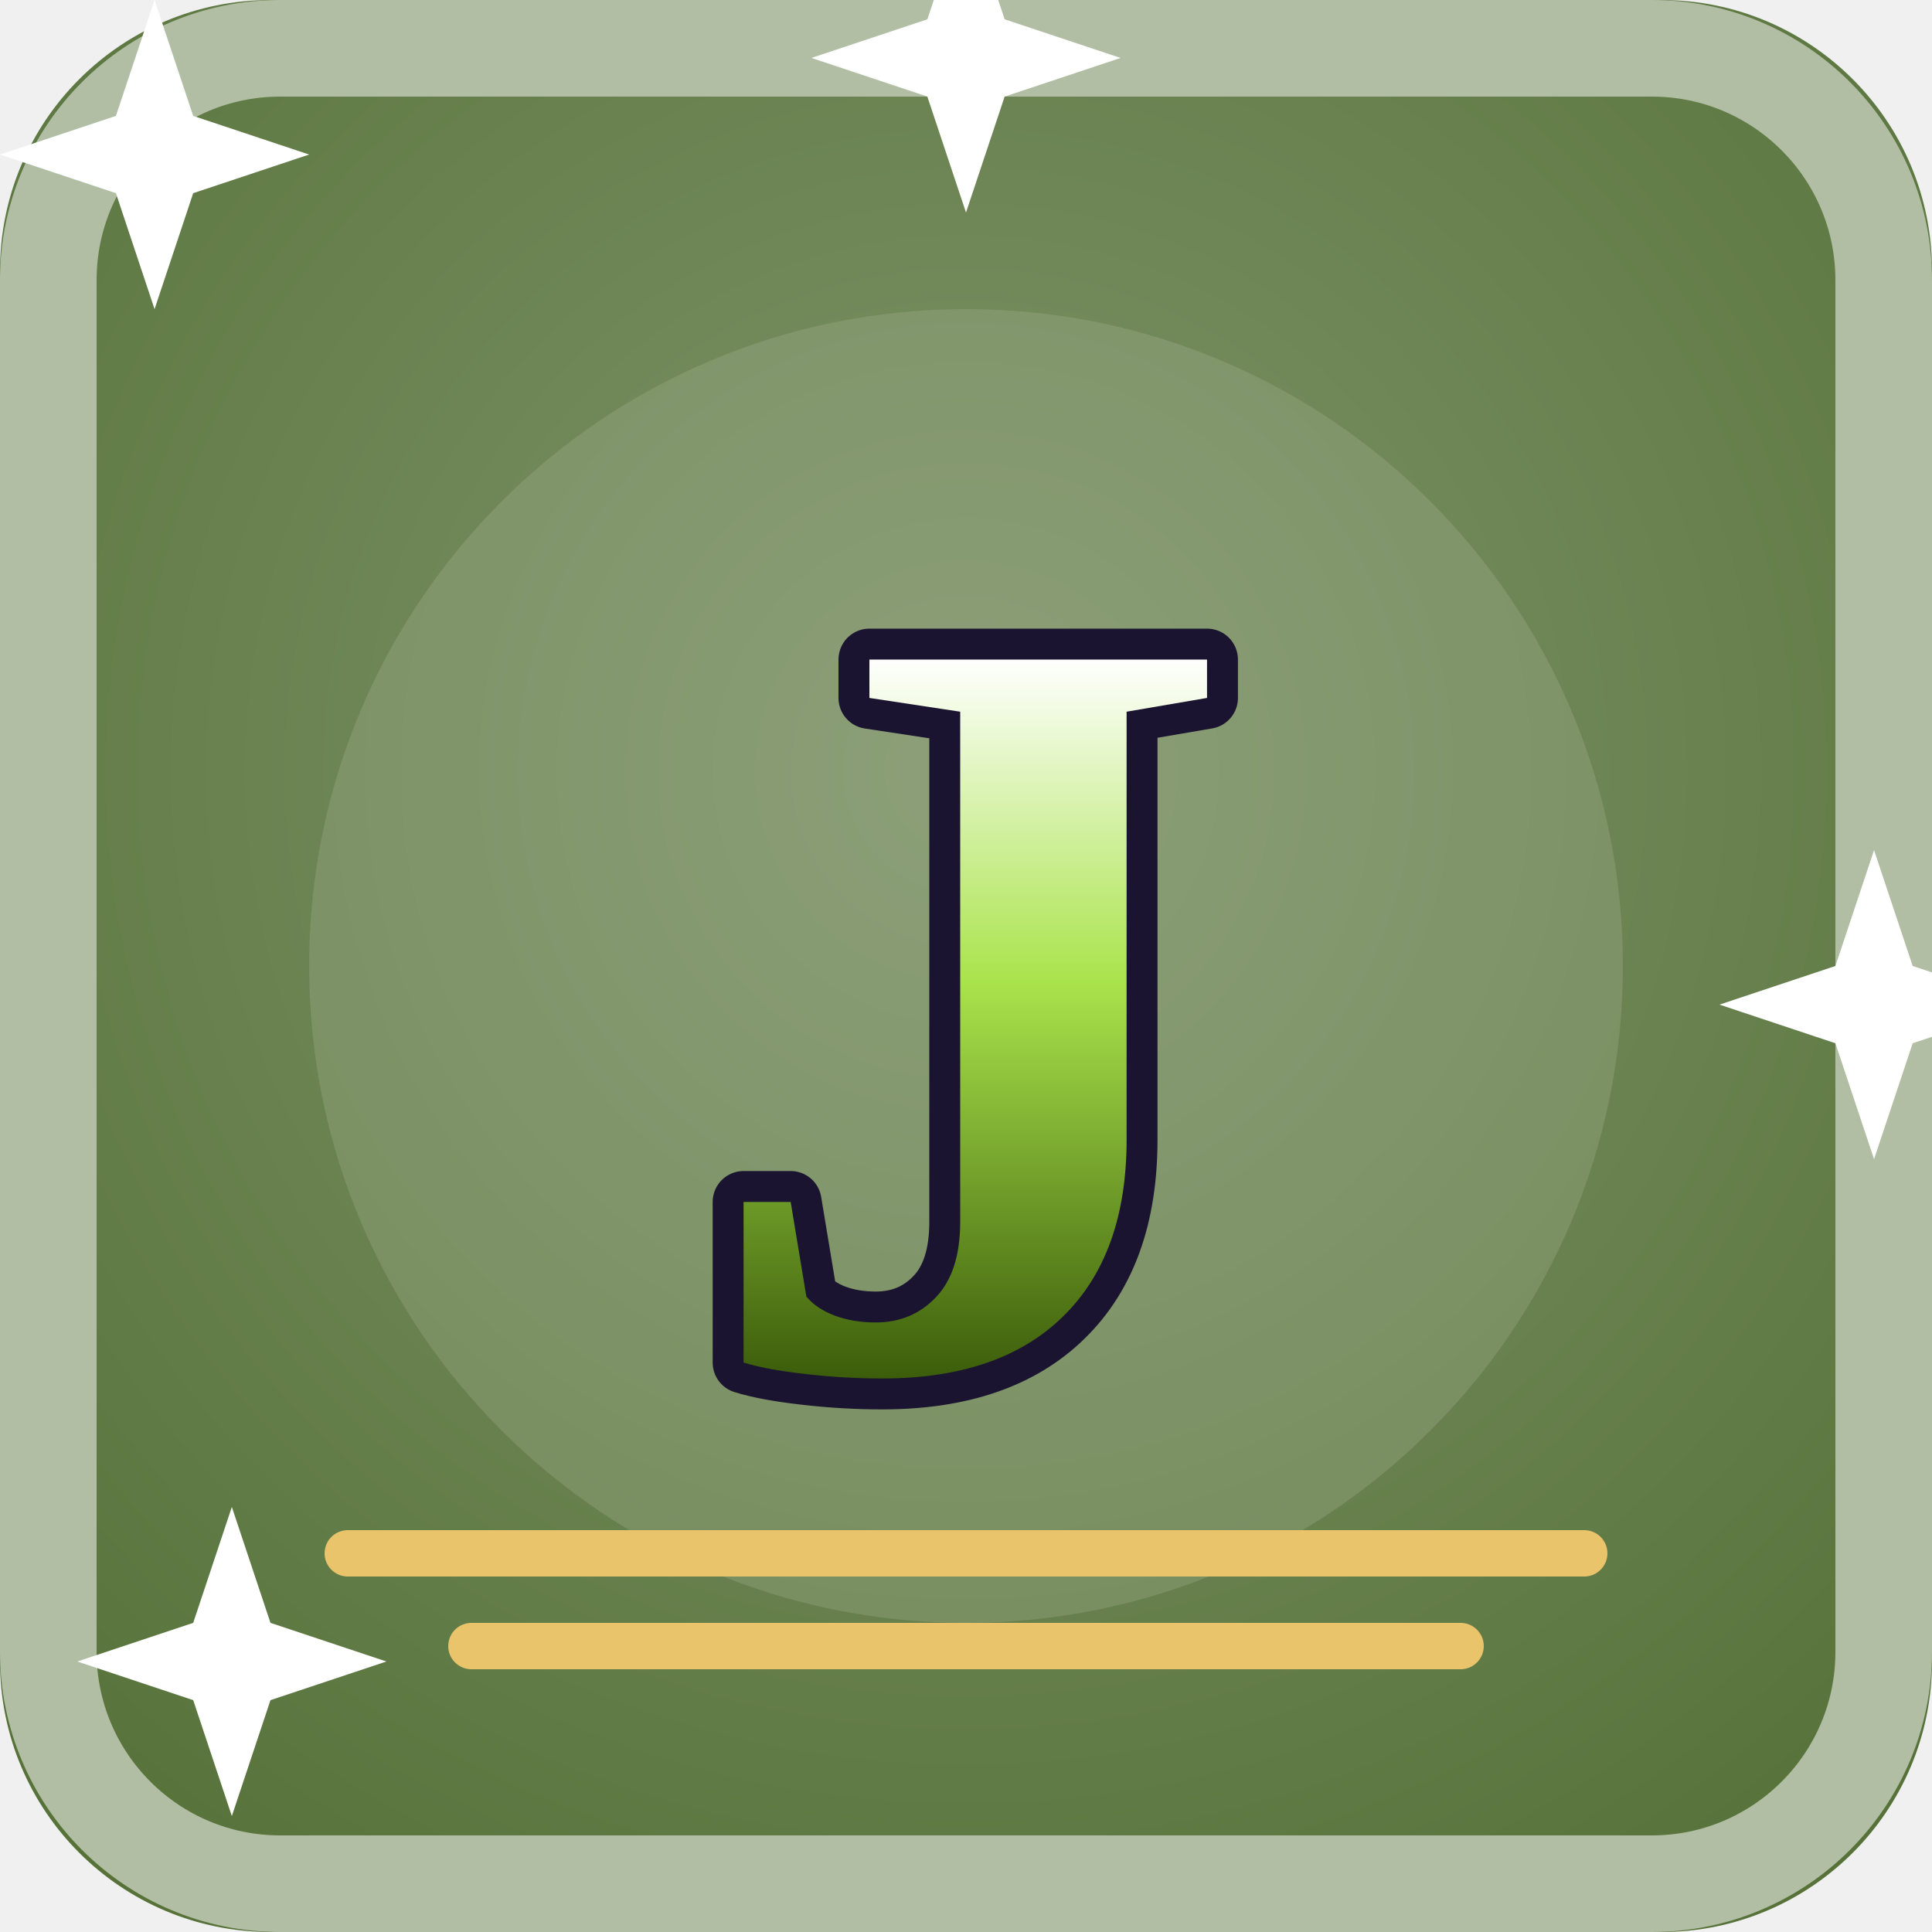
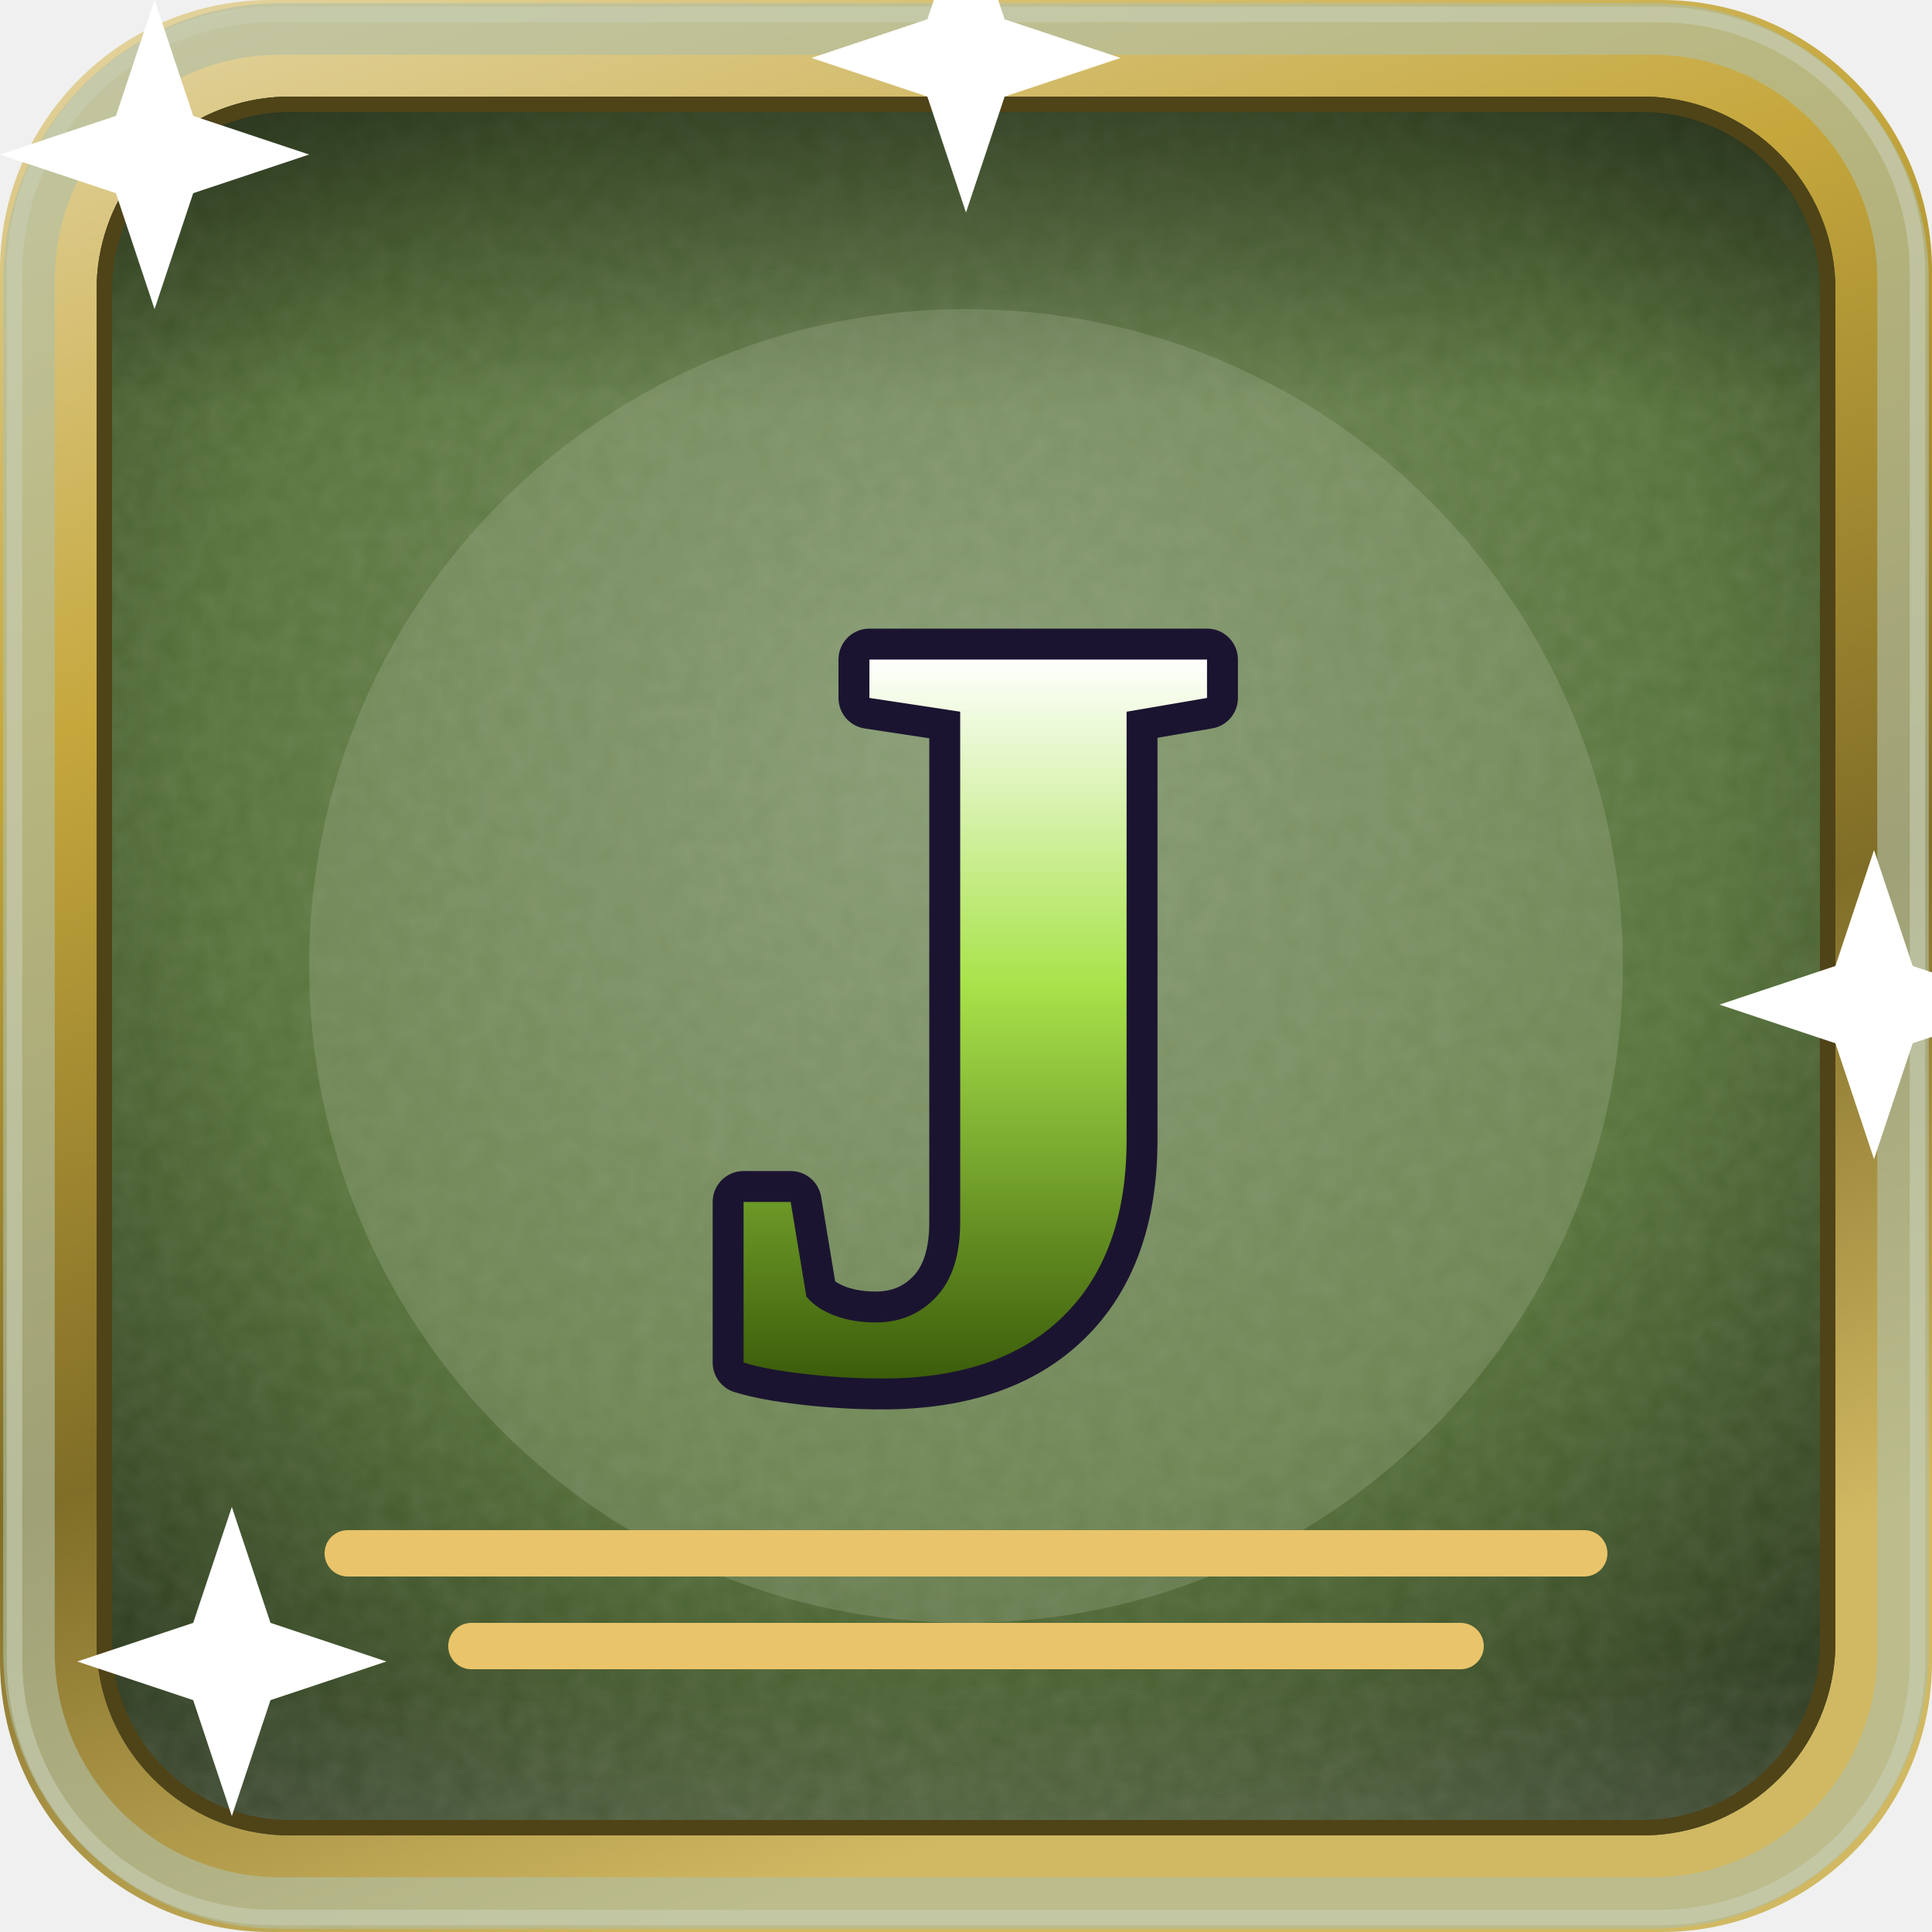
<svg xmlns="http://www.w3.org/2000/svg" width="320" height="320" viewBox="0 0 100 100">
  <defs>
-     <radialGradient id="t" cx="50%" cy="40%" r="70%">
-       <stop offset="0" stop-color="#80956b" />
-       <stop offset="1" stop-color="#567239" />
+     <linearGradient id="cornice" x1="0" y1="0" x2="0.35" y2="1">
+       <stop offset="0" stop-color="#e5d7a7" />
+       <stop offset="0.35" stop-color="#c5a73c" />
+       <stop offset="0.7" stop-color="#806d27" />
+       <stop offset="1" stop-color="#d1b963" />
+     </linearGradient>
+     <radialGradient id="pannello" cx="50%" cy="38%" r="72%">
+       <stop offset="0" stop-color="#7b9165" />
+       <stop offset="0.6" stop-color="#567239" />
+       <stop offset="1" stop-color="#2b391d" />
    </radialGradient>
+     <linearGradient id="ombra" x1="0" y1="0" x2="0" y2="1">
+       <stop offset="0" stop-color="#000" stop-opacity="0.45" />
+       <stop offset="0.18" stop-color="#000" stop-opacity="0" />
+       <stop offset="0.9" stop-color="#fff" stop-opacity="0" />
+       <stop offset="1" stop-color="#fff" stop-opacity="0.12" />
+     </linearGradient>
+     <filter id="grana" x="0" y="0" width="100%" height="100%">
+       <feTurbulence type="fractalNoise" baseFrequency="0.85" numOctaves="2" seed="1" />
+       <feColorMatrix values="0 0 0 0 1  0 0 0 0 1  0 0 0 0 1  0 0 0 0.09 0" />
+       <feComposite in2="SourceGraphic" operator="in" />
+     </filter>
  </defs>
-   <rect width="100" height="100" rx="14" fill="url(#t)" />
-   <rect x="2.5" y="2.5" width="95" height="95" rx="12" fill="none" stroke="#b1bea3" stroke-width="5" />
+   <rect width="100" height="100" rx="14" fill="url(#cornice)" />
+   <rect x="0.75" y="0.75" width="98.5" height="98.5" rx="13.4" fill="none" stroke="#f1e9ce" stroke-width="0.8" opacity="0.6" />
+   <rect x="5" y="5" width="90" height="90" rx="10" fill="url(#pannello)" />
+   <rect x="5" y="5" width="90" height="90" rx="10" fill="#fff" filter="url(#grana)" />
+   <rect x="5" y="5" width="90" height="90" rx="10" fill="url(#ombra)" />
+   <rect x="5.4" y="5.4" width="89.2" height="89.2" rx="9.6" fill="none" stroke="#4f4318" stroke-width="0.8" />
+   <rect x="1.5" y="1.5" width="97" height="97" rx="13" fill="none" stroke="#b1bea3" stroke-width="2.667" opacity="0.633" />
  <circle cx="50" cy="50" r="34" fill="#b1bea3" opacity="0.247" />
  <svg x="10" y="10" width="80" height="80" viewBox="0 0 100 100" preserveAspectRatio="xMidYMid meet">
    <defs>
      <linearGradient id="j-fill" x1="0" x2="0" y1="0" y2="1">
        <stop offset="0" stop-color="#ffffff" />
        <stop offset="0.45" stop-color="#a9e34b" />
        <stop offset="1" stop-color="#3b5c0a" />
      </linearGradient>
    </defs>
    <path d="M10 88 H90 M18 94 H82" stroke="#e9c46a" stroke-width="3" stroke-linecap="round" />
    <text x="50" y="76" text-anchor="middle" font-family="Georgia, 'Times New Roman', serif" font-weight="700" font-size="70" fill="url(#j-fill)" stroke="#1b1430" stroke-width="4" paint-order="stroke" stroke-linejoin="round">J</text>
  </svg>
  <path d="M8 0L10 6L16 8L10 10L8 16L6 10L0 8L6 6Z" fill="#ffffff" />
  <path d="M12 78L14 84L20 86L14 88L12 94L10 88L4 86L10 84Z" fill="#ffffff" />
  <path d="M50 -5L52 1L58 3L52 5L50 11L48 5L42 3L48 1Z" fill="#ffffff" />
  <path d="M97 44L99 50L105 52L99 54L97 60L95 54L89 52L95 50Z" fill="#ffffff" />
</svg>
